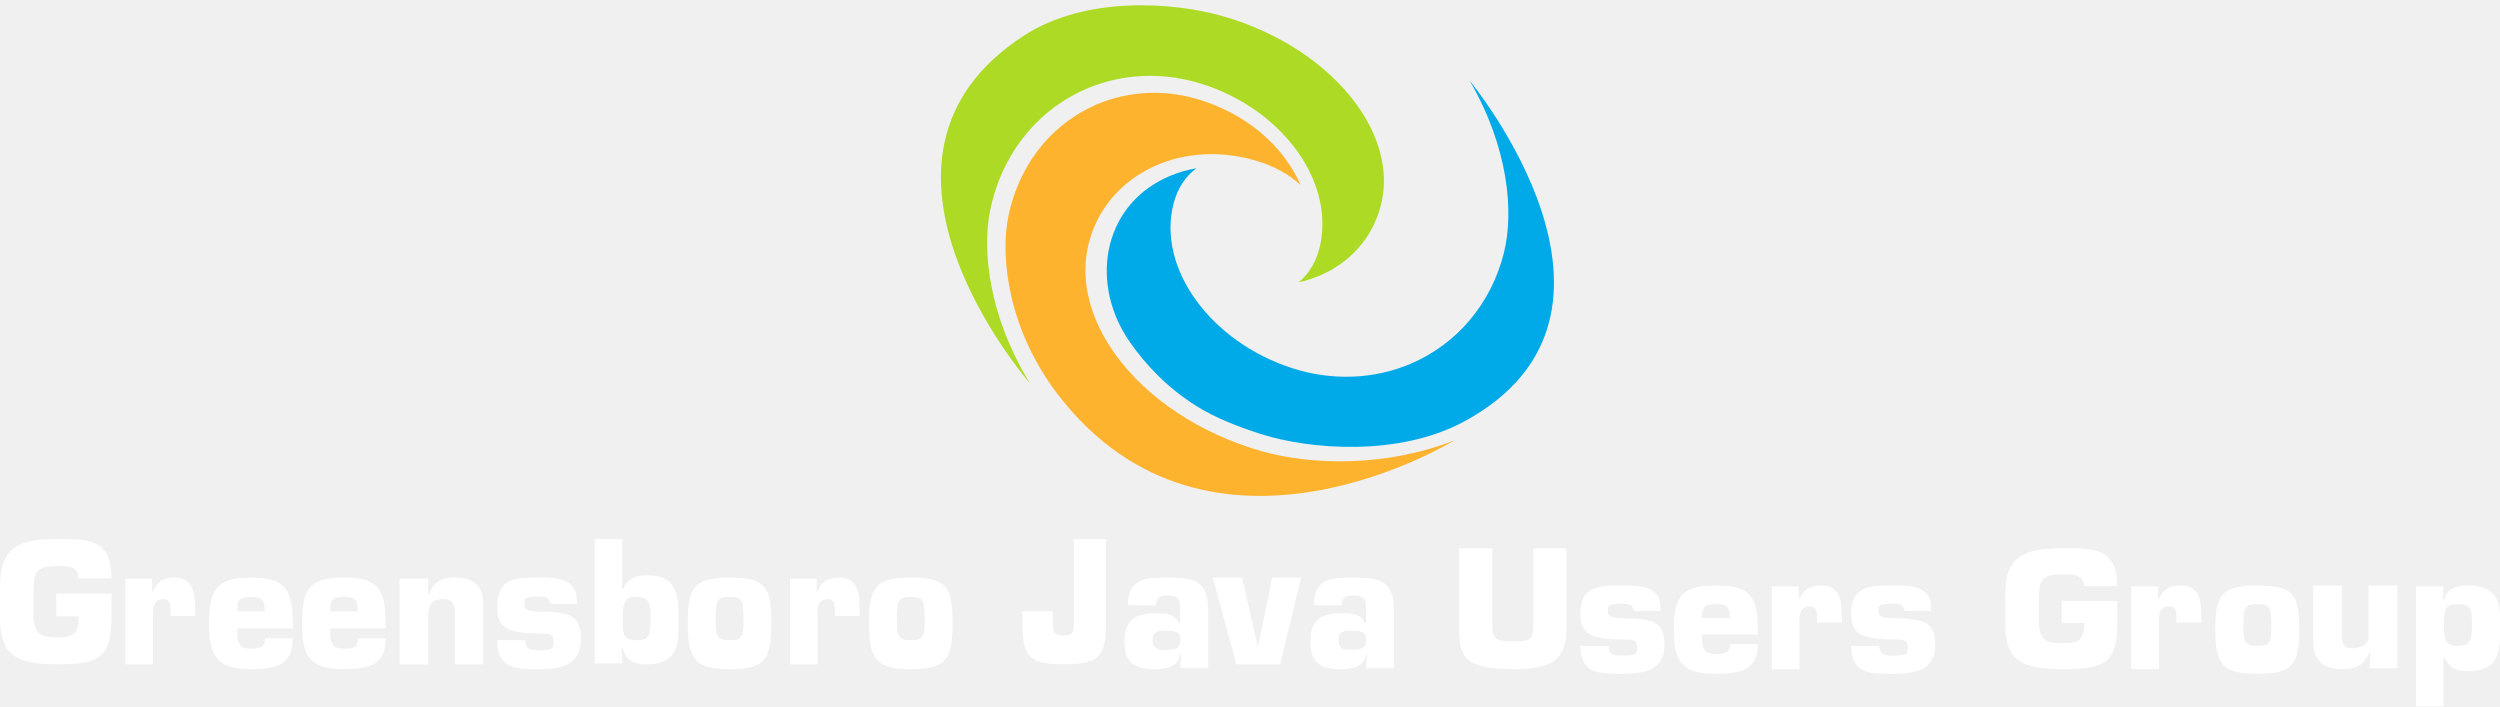
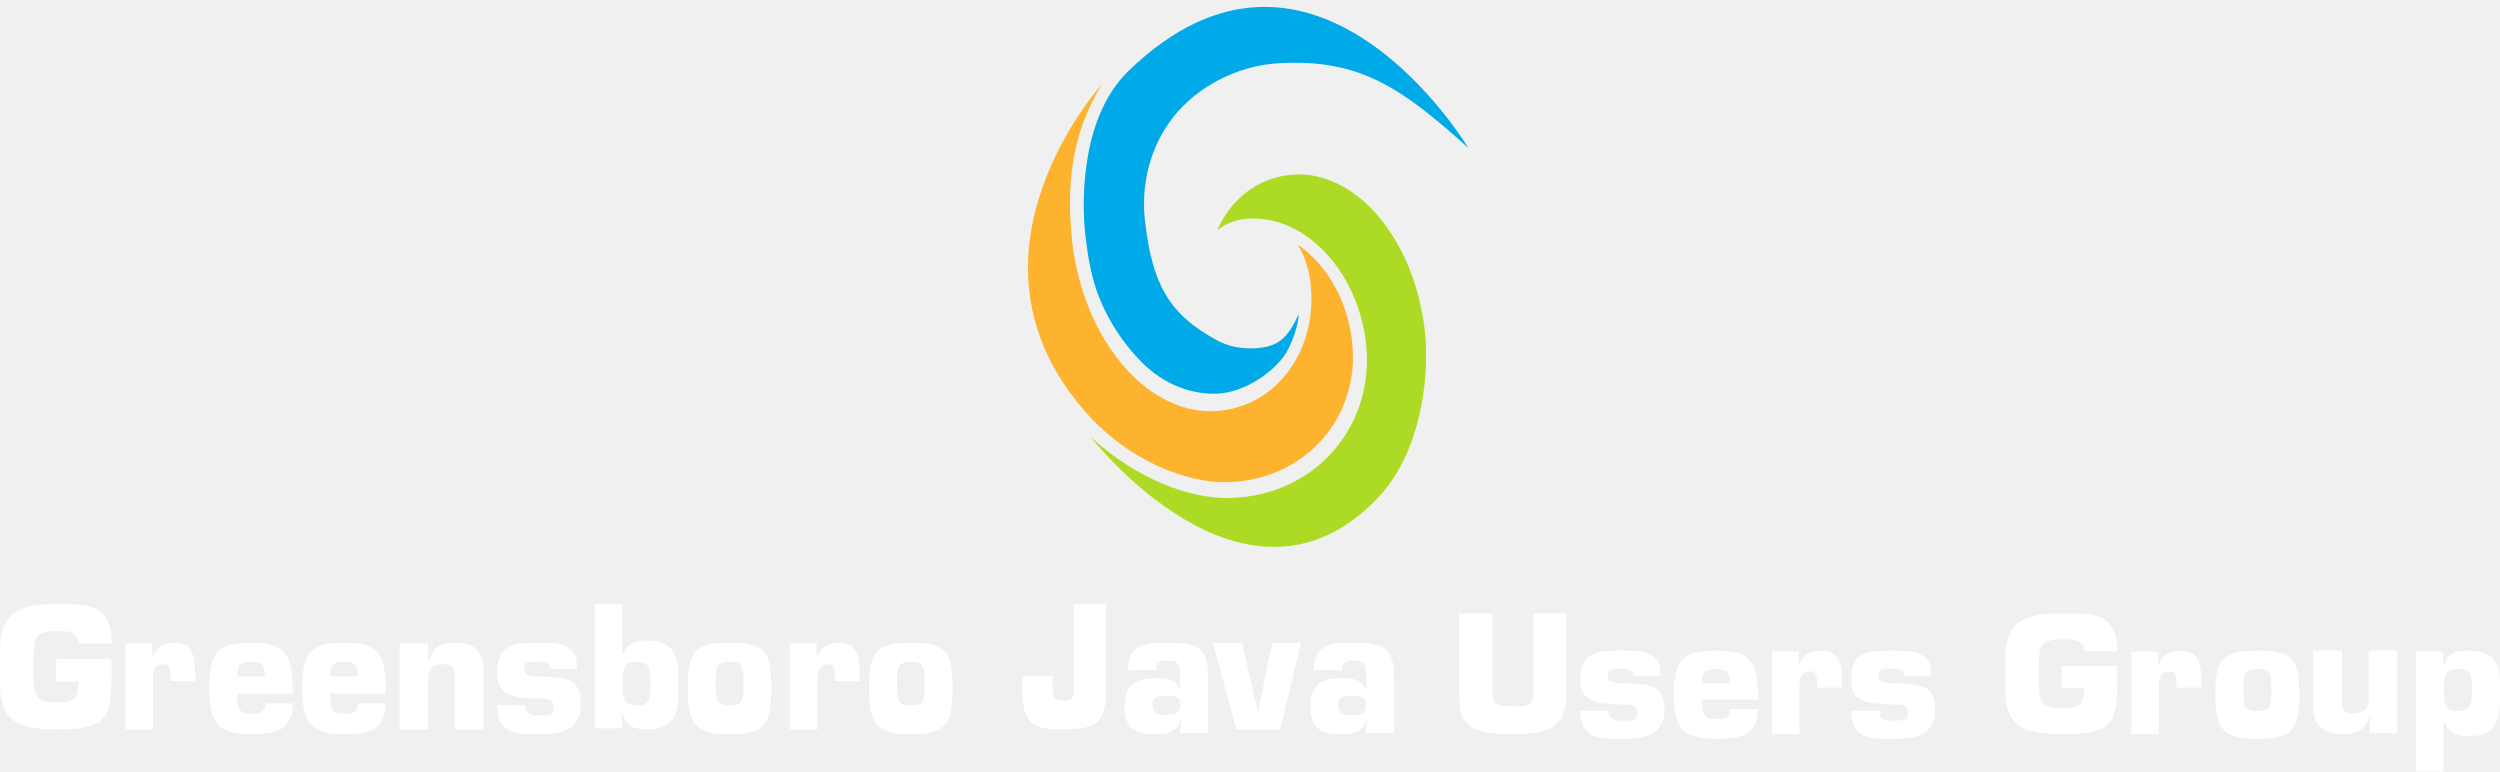
- <svg xmlns="http://www.w3.org/2000/svg" width="269px" height="76px" viewBox="0 0 269 76" version="1.1">
+ <svg xmlns="http://www.w3.org/2000/svg" width="269px" height="83px" viewBox="0 0 269 83" version="1.1">
  <defs />
  <g id="Page-1" stroke="none" stroke-width="1" fill="none" fill-rule="evenodd">
-     <g id="GSO-JUG" transform="translate(-3170, -1381)">
-       <g id="gso-jug-mobile-banner" transform="translate(3170, 1357)">
-         <g id="Group" transform="translate(0, 82)" fill="#FFFFFF">
-           <path d="M12,4.228 L8.459,4.228 C8.39,2.884 7.256,2.902 6.209,2.902 C3.698,2.902 3.628,3.68 3.593,5.821 L3.593,7.979 C3.593,10.332 4.395,10.58 6.209,10.58 C7.988,10.58 8.459,10.173 8.459,8.333 L6.052,8.333 L6.052,5.874 L12,5.874 L12,8.192 C12,12.668 10.884,13.481 6.209,13.481 C2.093,13.481 0,12.774 0,8.475 L0,5.042 C0,0.655 2.372,0 6.209,0 C9.593,0 12,0.018 12,4.228 Z M18.334,8.279 L18.334,7.839 C18.334,7.189 18.368,6.468 17.56,6.468 C16.665,6.468 16.459,7.189 16.459,7.945 L16.459,13.481 L13.5,13.481 L13.5,4.254 L16.373,4.254 L16.373,5.607 L16.493,5.607 C16.7,5.08 16.992,4.711 17.37,4.482 C17.749,4.254 18.213,4.148 18.764,4.148 C20.828,4.148 21,5.871 21,7.558 L21,8.279 L18.334,8.279 Z M25.5,7.778 L28.5,7.778 C28.5,6.316 27.985,6.222 26.956,6.222 C25.873,6.222 25.536,6.485 25.5,7.778 Z M28.535,10.679 L31.5,10.679 C31.5,12.129 31.044,12.954 30.254,13.431 C29.465,13.89 28.342,14 27.009,14 C23.377,14 22.5,12.679 22.5,9.083 C22.5,5.377 23.307,4.148 27.009,4.148 C30.465,4.148 31.5,5.157 31.5,9.083 L31.5,9.615 L25.518,9.615 C25.518,11.303 25.763,11.798 27.009,11.798 C27.939,11.798 28.535,11.688 28.535,10.679 Z M35.5,7.778 L38.5,7.778 C38.5,6.316 37.985,6.222 36.956,6.222 C35.873,6.222 35.536,6.485 35.5,7.778 Z M38.535,10.679 L41.5,10.679 C41.5,12.129 41.044,12.954 40.254,13.431 C39.465,13.89 38.342,14 37.009,14 C33.377,14 32.5,12.679 32.5,9.083 C32.5,5.377 33.307,4.148 37.009,4.148 C40.465,4.148 41.5,5.157 41.5,9.083 L41.5,9.615 L35.518,9.615 C35.518,11.303 35.763,11.798 37.009,11.798 C37.939,11.798 38.535,11.688 38.535,10.679 Z M43,4.254 L46.065,4.254 L46.065,5.976 L46.19,5.976 C46.422,5.238 46.76,4.781 47.224,4.517 C47.687,4.236 48.275,4.148 48.988,4.148 C51.055,4.148 52,5.115 52,7.101 L52,13.481 L48.935,13.481 L48.935,7.804 C48.917,6.908 48.667,6.468 47.669,6.468 C46.297,6.468 46.065,7.277 46.065,8.402 L46.065,13.481 L43,13.481 L43,4.254 Z M62.062,6.992 L59.226,6.992 C59.173,6.588 58.981,6.386 58.753,6.276 C58.525,6.185 58.245,6.185 58,6.185 C56.424,6.185 56.424,6.386 56.424,6.955 C56.424,7.432 56.459,7.762 58,7.799 C61.117,7.872 62.5,8.056 62.5,10.753 C62.5,13.578 60.416,14 58,14 C55.619,14 53.5,14.055 53.5,10.881 L56.512,10.881 C56.512,11.964 57.265,11.964 58,11.964 C59.366,11.964 59.576,11.872 59.576,11.12 C59.576,10.166 59.051,10.166 58,10.166 C54.183,10.166 53.5,9.267 53.5,7.304 C53.5,4.203 55.444,4.148 58,4.148 C59.681,4.148 62.062,4.166 62.062,6.533 L62.062,6.992 Z M64,0 L66.949,0 L66.949,5.35 L67.086,5.35 C67.566,4.137 68.509,3.905 69.589,3.905 C72.057,3.905 73,5.047 73,7.9 L73,10.04 C73,12.519 71.766,13.481 69.589,13.481 C68.303,13.481 67.36,13.16 67.017,11.752 L66.88,11.752 L66.949,13.374 L64,13.374 L64,0 Z M68.575,10.889 C69.785,10.889 70,10.444 70,8.547 C70,7.043 69.901,6.222 68.575,6.222 C67.398,6.222 67,6.513 67,8.547 C67,10.291 67.066,10.889 68.575,10.889 Z M78.491,4.148 C82.263,4.148 83,5.01 83,9.083 C83,13.046 82.229,14 78.491,14 C74.806,14 74,12.936 74,9.083 C74,5.139 74.737,4.148 78.491,4.148 Z M78.541,6.222 C77.166,6.222 77,6.615 77,8.564 C77,10.513 77.166,10.889 78.541,10.889 C79.867,10.889 80,10.513 80,8.564 C80,6.615 79.867,6.222 78.541,6.222 Z M89.834,8.279 L89.834,7.839 C89.834,7.189 89.868,6.468 89.06,6.468 C88.165,6.468 87.959,7.189 87.959,7.945 L87.959,13.481 L85,13.481 L85,4.254 L87.873,4.254 L87.873,5.607 L87.993,5.607 C88.2,5.08 88.492,4.711 88.87,4.482 C89.249,4.254 89.713,4.148 90.264,4.148 C92.328,4.148 92.5,5.871 92.5,7.558 L92.5,8.279 L89.834,8.279 Z M97.991,4.148 C101.763,4.148 102.5,5.01 102.5,9.083 C102.5,13.046 101.729,14 97.991,14 C94.306,14 93.5,12.936 93.5,9.083 C93.5,5.139 94.237,4.148 97.991,4.148 Z M98.041,6.222 C96.666,6.222 96.5,6.615 96.5,8.564 C96.5,10.513 96.666,10.889 98.041,10.889 C99.367,10.889 99.5,10.513 99.5,8.564 C99.5,6.615 99.367,6.222 98.041,6.222 Z M115.545,0 L119,0 L119,9.255 C119,12.84 117.964,13.481 114.336,13.481 C110.743,13.481 110,12.608 110,8.881 L110,7.775 L113.282,7.775 L113.282,8.881 C113.282,9.986 113.403,10.379 114.336,10.379 C115.407,10.379 115.545,10.093 115.545,9.255 L115.545,0 Z M125.331,9.852 C124.586,9.852 124,9.981 124,10.87 C124,11.926 124.87,11.926 125.331,11.926 C126.609,11.926 127,11.759 127,10.741 C127,9.926 126.325,9.852 125.331,9.852 Z M126.982,13.89 L127.088,12.459 L126.982,12.459 C126.754,13.78 125.386,14 124.333,14 C122.228,14 121,13.468 121,11.01 C121,8.698 122.158,7.982 124.333,7.982 C125.193,7.982 126.509,7.964 126.842,9.065 L126.982,9.065 L126.982,7.542 C126.982,6.643 126.93,6.074 125.614,6.074 C124.86,6.074 124.386,6.258 124.386,7.12 L121.368,7.12 C121.368,4.13 123.456,4.148 125.614,4.148 C128.702,4.148 130,4.552 130,7.872 L130,13.89 L126.982,13.89 Z M140,4.148 L137.747,13.481 L133.032,13.481 L130.5,4.148 L133.643,4.148 L135.302,11.437 L135.39,11.437 L136.892,4.148 L140,4.148 Z M145.331,9.852 C144.586,9.852 144,9.981 144,10.87 C144,11.926 144.87,11.926 145.331,11.926 C146.609,11.926 147,11.759 147,10.741 C147,9.926 146.325,9.852 145.331,9.852 Z M146.982,13.89 L147.088,12.459 L146.982,12.459 C146.754,13.78 145.386,14 144.333,14 C142.228,14 141,13.468 141,11.01 C141,8.698 142.158,7.982 144.333,7.982 C145.193,7.982 146.509,7.964 146.842,9.065 L146.982,9.065 L146.982,7.542 C146.982,6.643 146.93,6.074 145.614,6.074 C144.86,6.074 144.386,6.258 144.386,7.12 L141.368,7.12 C141.368,4.13 143.456,4.148 145.614,4.148 C148.702,4.148 150,4.552 150,7.872 L150,13.89 L146.982,13.89 Z" id="Greensboro-Java-User" />
-           <path d="M164.975,1 L168.552,1 L168.552,9.598 C168.552,13.037 166.871,14 162.937,14 C157.572,14 157,12.693 157,9.598 L157,1 L160.576,1 L160.576,9.529 C160.576,10.991 161.435,11.008 162.937,11.008 C164.457,11.008 164.975,10.888 164.975,9.374 L164.975,1 Z M178.659,7.742 L175.81,7.742 C175.757,7.353 175.563,7.158 175.335,7.052 C175.106,6.964 174.825,6.964 174.578,6.964 C172.996,6.964 172.996,7.158 172.996,7.707 C172.996,8.167 173.031,8.485 174.578,8.52 C177.709,8.591 179.099,8.768 179.099,11.369 C179.099,14.093 177.006,14.5 174.578,14.5 C172.186,14.5 170.058,14.553 170.058,11.493 L173.083,11.493 C173.083,12.536 173.84,12.536 174.578,12.536 C175.95,12.536 176.161,12.448 176.161,11.722 C176.161,10.803 175.634,10.803 174.578,10.803 C170.744,10.803 170.058,9.936 170.058,8.043 C170.058,5.053 172.011,5 174.578,5 C176.267,5 178.659,5.018 178.659,7.3 L178.659,7.742 Z M183.117,8.5 L186.13,8.5 C186.13,7.09 185.613,7 184.579,7 C183.491,7 183.152,7.253 183.117,8.5 Z M186.165,11.298 L189.143,11.298 C189.143,12.696 188.685,13.492 187.892,13.952 C187.099,14.394 185.971,14.5 184.632,14.5 C180.984,14.5 180.103,13.226 180.103,9.759 C180.103,6.185 180.914,5 184.632,5 C188.104,5 189.143,5.973 189.143,9.759 L189.143,10.272 L183.134,10.272 C183.134,11.899 183.381,12.377 184.632,12.377 C185.566,12.377 186.165,12.271 186.165,11.298 Z M195.506,8.983 L195.506,8.559 C195.506,7.932 195.54,7.237 194.728,7.237 C193.83,7.237 193.622,7.932 193.622,8.661 L193.622,14 L190.65,14 L190.65,5.102 L193.536,5.102 L193.536,6.407 L193.657,6.407 C193.864,5.898 194.158,5.542 194.538,5.322 C194.918,5.102 195.385,5 195.938,5 C198.011,5 198.184,6.661 198.184,8.288 L198.184,8.983 L195.506,8.983 Z M207.789,7.742 L204.94,7.742 C204.887,7.353 204.693,7.158 204.465,7.052 C204.236,6.964 203.955,6.964 203.709,6.964 C202.126,6.964 202.126,7.158 202.126,7.707 C202.126,8.167 202.161,8.485 203.709,8.52 C206.839,8.591 208.229,8.768 208.229,11.369 C208.229,14.093 206.136,14.5 203.709,14.5 C201.317,14.5 199.188,14.553 199.188,11.493 L202.214,11.493 C202.214,12.536 202.97,12.536 203.709,12.536 C205.08,12.536 205.291,12.448 205.291,11.722 C205.291,10.803 204.764,10.803 203.709,10.803 C199.874,10.803 199.188,9.936 199.188,8.043 C199.188,5.053 201.141,5 203.709,5 C205.397,5 207.789,5.018 207.789,7.3 L207.789,7.742 Z M227.816,5.077 L224.26,5.077 C224.189,3.781 223.051,3.798 221.999,3.798 C219.477,3.798 219.407,4.549 219.371,6.613 L219.371,8.694 C219.371,10.963 220.177,11.202 221.999,11.202 C223.787,11.202 224.26,10.81 224.26,9.035 L221.842,9.035 L221.842,6.664 L227.816,6.664 L227.816,8.899 C227.816,13.215 226.695,14 221.999,14 C217.865,14 215.762,13.318 215.762,9.172 L215.762,5.862 C215.762,1.631 218.145,1 221.999,1 C225.398,1 227.816,1.017 227.816,5.077 Z M234.178,8.983 L234.178,8.559 C234.178,7.932 234.213,7.237 233.401,7.237 C232.502,7.237 232.295,7.932 232.295,8.661 L232.295,14 L229.323,14 L229.323,5.102 L232.208,5.102 L232.208,6.407 L232.329,6.407 C232.537,5.898 232.831,5.542 233.211,5.322 C233.591,5.102 234.057,5 234.61,5 C236.684,5 236.857,6.661 236.857,8.288 L236.857,8.983 L234.178,8.983 Z M242.875,5 C246.663,5 247.404,5.831 247.404,9.759 C247.404,13.58 246.629,14.5 242.875,14.5 C239.173,14.5 238.363,13.474 238.363,9.759 C238.363,5.955 239.104,5 242.875,5 Z M242.925,7 C241.543,7 241.377,7.379 241.377,9.258 C241.377,11.137 241.543,11.5 242.925,11.5 C244.257,11.5 244.39,11.137 244.39,9.258 C244.39,7.379 244.257,7 242.925,7 Z M257.951,13.898 L254.955,13.898 L255.063,12.186 L254.919,12.186 C254.489,13.559 253.413,14 252.103,14 C250.238,14 248.91,13.254 248.91,11.085 L248.91,5 L251.996,5 L251.996,10.305 C251.996,11.119 252.085,11.763 253.126,11.763 C253.951,11.763 254.865,11.356 254.865,10.475 L254.865,5 L257.951,5 L257.951,13.898 Z M259.96,18 L259.96,5.103 L262.921,5.103 L262.853,6.526 L262.99,6.526 C263.335,5.309 264.282,5 265.573,5 C267.76,5 269,5.926 269,8.31 L269,10.368 C269,13.112 268.053,14.21 265.573,14.21 C264.488,14.21 263.541,13.987 263.059,12.752 L262.921,12.752 L262.921,18 L259.96,18 Z M264.405,7 C263.19,7 262.973,7.429 262.973,9.258 C262.973,10.709 263.073,11.5 264.405,11.5 C265.587,11.5 265.987,11.22 265.987,9.258 C265.987,7.577 265.92,7 264.405,7 Z" id="Greensboro-Java-User" />
+     <g id="GSO-JUG" transform="translate(-4341, -1506)">
+       <g id="gso-jug-mobile-banner" transform="translate(4341, 1486)">
+         <g transform="translate(0, 85)" fill="#FFFFFF" id="Group">
+           <g>
+             <path d="M12,4.228 L8.459,4.228 C8.39,2.884 7.256,2.902 6.209,2.902 C3.698,2.902 3.628,3.68 3.593,5.821 L3.593,7.979 C3.593,10.332 4.395,10.58 6.209,10.58 C7.988,10.58 8.459,10.173 8.459,8.333 L6.052,8.333 L6.052,5.874 L12,5.874 L12,8.192 C12,12.668 10.884,13.481 6.209,13.481 C2.093,13.481 0,12.774 0,8.475 L0,5.042 C0,0.655 2.372,0 6.209,0 C9.593,0 12,0.018 12,4.228 Z M18.334,8.279 L18.334,7.839 C18.334,7.189 18.368,6.468 17.56,6.468 C16.665,6.468 16.459,7.189 16.459,7.945 L16.459,13.481 L13.5,13.481 L13.5,4.254 L16.373,4.254 L16.373,5.607 L16.493,5.607 C16.7,5.08 16.992,4.711 17.37,4.482 C17.749,4.254 18.213,4.148 18.764,4.148 C20.828,4.148 21,5.871 21,7.558 L21,8.279 L18.334,8.279 Z M25.5,7.778 L28.5,7.778 C28.5,6.316 27.985,6.222 26.956,6.222 C25.873,6.222 25.536,6.485 25.5,7.778 Z M28.535,10.679 L31.5,10.679 C31.5,12.129 31.044,12.954 30.254,13.431 C29.465,13.89 28.342,14 27.009,14 C23.377,14 22.5,12.679 22.5,9.083 C22.5,5.377 23.307,4.148 27.009,4.148 C30.465,4.148 31.5,5.157 31.5,9.083 L31.5,9.615 L25.518,9.615 C25.518,11.303 25.763,11.798 27.009,11.798 C27.939,11.798 28.535,11.688 28.535,10.679 Z M35.5,7.778 L38.5,7.778 C38.5,6.316 37.985,6.222 36.956,6.222 C35.873,6.222 35.536,6.485 35.5,7.778 Z M38.535,10.679 L41.5,10.679 C41.5,12.129 41.044,12.954 40.254,13.431 C39.465,13.89 38.342,14 37.009,14 C33.377,14 32.5,12.679 32.5,9.083 C32.5,5.377 33.307,4.148 37.009,4.148 C40.465,4.148 41.5,5.157 41.5,9.083 L41.5,9.615 L35.518,9.615 C35.518,11.303 35.763,11.798 37.009,11.798 C37.939,11.798 38.535,11.688 38.535,10.679 Z M43,4.254 L46.065,4.254 L46.065,5.976 L46.19,5.976 C46.422,5.238 46.76,4.781 47.224,4.517 C47.687,4.236 48.275,4.148 48.988,4.148 C51.055,4.148 52,5.115 52,7.101 L52,13.481 L48.935,13.481 L48.935,7.804 C48.917,6.908 48.667,6.468 47.669,6.468 C46.297,6.468 46.065,7.277 46.065,8.402 L46.065,13.481 L43,13.481 L43,4.254 Z M62.062,6.992 L59.226,6.992 C59.173,6.588 58.981,6.386 58.753,6.276 C58.525,6.185 58.245,6.185 58,6.185 C56.424,6.185 56.424,6.386 56.424,6.955 C56.424,7.432 56.459,7.762 58,7.799 C61.117,7.872 62.5,8.056 62.5,10.753 C62.5,13.578 60.416,14 58,14 C55.619,14 53.5,14.055 53.5,10.881 L56.512,10.881 C56.512,11.964 57.265,11.964 58,11.964 C59.366,11.964 59.576,11.872 59.576,11.12 C59.576,10.166 59.051,10.166 58,10.166 C54.183,10.166 53.5,9.267 53.5,7.304 C53.5,4.203 55.444,4.148 58,4.148 C59.681,4.148 62.062,4.166 62.062,6.533 L62.062,6.992 Z M64,0 L66.949,0 L66.949,5.35 L67.086,5.35 C67.566,4.137 68.509,3.905 69.589,3.905 C72.057,3.905 73,5.047 73,7.9 L73,10.04 C73,12.519 71.766,13.481 69.589,13.481 C68.303,13.481 67.36,13.16 67.017,11.752 L66.88,11.752 L66.949,13.374 L64,13.374 L64,0 Z M68.575,10.889 C69.785,10.889 70,10.444 70,8.547 C70,7.043 69.901,6.222 68.575,6.222 C67.398,6.222 67,6.513 67,8.547 C67,10.291 67.066,10.889 68.575,10.889 Z M78.491,4.148 C82.263,4.148 83,5.01 83,9.083 C83,13.046 82.229,14 78.491,14 C74.806,14 74,12.936 74,9.083 C74,5.139 74.737,4.148 78.491,4.148 Z M78.541,6.222 C77.166,6.222 77,6.615 77,8.564 C77,10.513 77.166,10.889 78.541,10.889 C79.867,10.889 80,10.513 80,8.564 C80,6.615 79.867,6.222 78.541,6.222 Z M89.834,8.279 L89.834,7.839 C89.834,7.189 89.868,6.468 89.06,6.468 C88.165,6.468 87.959,7.189 87.959,7.945 L87.959,13.481 L85,13.481 L85,4.254 L87.873,4.254 L87.873,5.607 L87.993,5.607 C88.2,5.08 88.492,4.711 88.87,4.482 C89.249,4.254 89.713,4.148 90.264,4.148 C92.328,4.148 92.5,5.871 92.5,7.558 L92.5,8.279 L89.834,8.279 Z M97.991,4.148 C101.763,4.148 102.5,5.01 102.5,9.083 C102.5,13.046 101.729,14 97.991,14 C94.306,14 93.5,12.936 93.5,9.083 C93.5,5.139 94.237,4.148 97.991,4.148 Z M98.041,6.222 C96.666,6.222 96.5,6.615 96.5,8.564 C96.5,10.513 96.666,10.889 98.041,10.889 C99.367,10.889 99.5,10.513 99.5,8.564 C99.5,6.615 99.367,6.222 98.041,6.222 Z M115.545,0 L119,0 L119,9.255 C119,12.84 117.964,13.481 114.336,13.481 C110.743,13.481 110,12.608 110,8.881 L110,7.775 L113.282,7.775 L113.282,8.881 C113.282,9.986 113.403,10.379 114.336,10.379 C115.407,10.379 115.545,10.093 115.545,9.255 L115.545,0 Z M125.331,9.852 C124.586,9.852 124,9.981 124,10.87 C124,11.926 124.87,11.926 125.331,11.926 C126.609,11.926 127,11.759 127,10.741 C127,9.926 126.325,9.852 125.331,9.852 Z M126.982,13.89 L127.088,12.459 L126.982,12.459 C126.754,13.78 125.386,14 124.333,14 C122.228,14 121,13.468 121,11.01 C121,8.698 122.158,7.982 124.333,7.982 C125.193,7.982 126.509,7.964 126.842,9.065 L126.982,9.065 L126.982,7.542 C126.982,6.643 126.93,6.074 125.614,6.074 C124.86,6.074 124.386,6.258 124.386,7.12 L121.368,7.12 C121.368,4.13 123.456,4.148 125.614,4.148 C128.702,4.148 130,4.552 130,7.872 L130,13.89 L126.982,13.89 Z M140,4.148 L137.747,13.481 L133.032,13.481 L130.5,4.148 L133.643,4.148 L135.302,11.437 L135.39,11.437 L136.892,4.148 L140,4.148 Z M145.331,9.852 C144.586,9.852 144,9.981 144,10.87 C144,11.926 144.87,11.926 145.331,11.926 C146.609,11.926 147,11.759 147,10.741 C147,9.926 146.325,9.852 145.331,9.852 Z M146.982,13.89 L147.088,12.459 L146.982,12.459 C146.754,13.78 145.386,14 144.333,14 C142.228,14 141,13.468 141,11.01 C141,8.698 142.158,7.982 144.333,7.982 C145.193,7.982 146.509,7.964 146.842,9.065 L146.982,9.065 L146.982,7.542 C146.982,6.643 146.93,6.074 145.614,6.074 C144.86,6.074 144.386,6.258 144.386,7.12 L141.368,7.12 C141.368,4.13 143.456,4.148 145.614,4.148 C148.702,4.148 150,4.552 150,7.872 L150,13.89 L146.982,13.89 Z" id="Greensboro-Java-User" />
+             <path d="M164.975,1 L168.552,1 L168.552,9.598 C168.552,13.037 166.871,14 162.937,14 C157.572,14 157,12.693 157,9.598 L157,1 L160.576,1 L160.576,9.529 C160.576,10.991 161.435,11.008 162.937,11.008 C164.457,11.008 164.975,10.888 164.975,9.374 L164.975,1 Z M178.659,7.742 L175.81,7.742 C175.757,7.353 175.563,7.158 175.335,7.052 C175.106,6.964 174.825,6.964 174.578,6.964 C172.996,6.964 172.996,7.158 172.996,7.707 C172.996,8.167 173.031,8.485 174.578,8.52 C177.709,8.591 179.099,8.768 179.099,11.369 C179.099,14.093 177.006,14.5 174.578,14.5 C172.186,14.5 170.058,14.553 170.058,11.493 L173.083,11.493 C173.083,12.536 173.84,12.536 174.578,12.536 C175.95,12.536 176.161,12.448 176.161,11.722 C176.161,10.803 175.634,10.803 174.578,10.803 C170.744,10.803 170.058,9.936 170.058,8.043 C170.058,5.053 172.011,5 174.578,5 C176.267,5 178.659,5.018 178.659,7.3 L178.659,7.742 Z M183.117,8.5 L186.13,8.5 C186.13,7.09 185.613,7 184.579,7 C183.491,7 183.152,7.253 183.117,8.5 Z M186.165,11.298 L189.143,11.298 C189.143,12.696 188.685,13.492 187.892,13.952 C187.099,14.394 185.971,14.5 184.632,14.5 C180.984,14.5 180.103,13.226 180.103,9.759 C180.103,6.185 180.914,5 184.632,5 C188.104,5 189.143,5.973 189.143,9.759 L189.143,10.272 L183.134,10.272 C183.134,11.899 183.381,12.377 184.632,12.377 C185.566,12.377 186.165,12.271 186.165,11.298 Z M195.506,8.983 L195.506,8.559 C195.506,7.932 195.54,7.237 194.728,7.237 C193.83,7.237 193.622,7.932 193.622,8.661 L193.622,14 L190.65,14 L190.65,5.102 L193.536,5.102 L193.536,6.407 L193.657,6.407 C193.864,5.898 194.158,5.542 194.538,5.322 C194.918,5.102 195.385,5 195.938,5 C198.011,5 198.184,6.661 198.184,8.288 L198.184,8.983 L195.506,8.983 Z M207.789,7.742 L204.94,7.742 C204.887,7.353 204.693,7.158 204.465,7.052 C204.236,6.964 203.955,6.964 203.709,6.964 C202.126,6.964 202.126,7.158 202.126,7.707 C202.126,8.167 202.161,8.485 203.709,8.52 C206.839,8.591 208.229,8.768 208.229,11.369 C208.229,14.093 206.136,14.5 203.709,14.5 C201.317,14.5 199.188,14.553 199.188,11.493 L202.214,11.493 C202.214,12.536 202.97,12.536 203.709,12.536 C205.08,12.536 205.291,12.448 205.291,11.722 C205.291,10.803 204.764,10.803 203.709,10.803 C199.874,10.803 199.188,9.936 199.188,8.043 C199.188,5.053 201.141,5 203.709,5 C205.397,5 207.789,5.018 207.789,7.3 L207.789,7.742 Z M227.816,5.077 L224.26,5.077 C224.189,3.781 223.051,3.798 221.999,3.798 C219.477,3.798 219.407,4.549 219.371,6.613 L219.371,8.694 C219.371,10.963 220.177,11.202 221.999,11.202 C223.787,11.202 224.26,10.81 224.26,9.035 L221.842,9.035 L221.842,6.664 L227.816,6.664 L227.816,8.899 C227.816,13.215 226.695,14 221.999,14 C217.865,14 215.762,13.318 215.762,9.172 L215.762,5.862 C215.762,1.631 218.145,1 221.999,1 C225.398,1 227.816,1.017 227.816,5.077 Z M234.178,8.983 L234.178,8.559 C234.178,7.932 234.213,7.237 233.401,7.237 C232.502,7.237 232.295,7.932 232.295,8.661 L232.295,14 L229.323,14 L229.323,5.102 L232.208,5.102 L232.208,6.407 L232.329,6.407 C232.537,5.898 232.831,5.542 233.211,5.322 C233.591,5.102 234.057,5 234.61,5 C236.684,5 236.857,6.661 236.857,8.288 L236.857,8.983 L234.178,8.983 Z M242.875,5 C246.663,5 247.404,5.831 247.404,9.759 C247.404,13.58 246.629,14.5 242.875,14.5 C239.173,14.5 238.363,13.474 238.363,9.759 C238.363,5.955 239.104,5 242.875,5 Z M242.925,7 C241.543,7 241.377,7.379 241.377,9.258 C241.377,11.137 241.543,11.5 242.925,11.5 C244.257,11.5 244.39,11.137 244.39,9.258 C244.39,7.379 244.257,7 242.925,7 Z M257.951,13.898 L254.955,13.898 L255.063,12.186 L254.919,12.186 C254.489,13.559 253.413,14 252.103,14 C250.238,14 248.91,13.254 248.91,11.085 L248.91,5 L251.996,5 L251.996,10.305 C251.996,11.119 252.085,11.763 253.126,11.763 C253.951,11.763 254.865,11.356 254.865,10.475 L254.865,5 L257.951,5 L257.951,13.898 Z M259.96,18 L259.96,5.103 L262.921,5.103 L262.853,6.526 L262.99,6.526 C263.335,5.309 264.282,5 265.573,5 C267.76,5 269,5.926 269,8.31 L269,10.368 C269,13.112 268.053,14.21 265.573,14.21 C264.488,14.21 263.541,13.987 263.059,12.752 L262.921,12.752 L262.921,18 L259.96,18 Z M264.405,7 C263.19,7 262.973,7.429 262.973,9.258 C262.973,10.709 263.073,11.5 264.405,11.5 C265.587,11.5 265.987,11.22 265.987,9.258 C265.987,7.577 265.92,7 264.405,7 Z" id="Greensboro-Java-User" />
+           </g>
        </g>
-         <g id="gso-jug-logo" transform="translate(134.5, 50) rotate(-285) translate(-134.5, -50) translate(95, 8)" fill-rule="nonzero">
-           <path d="M73.153,46.278 C74.37,41.086 73.244,35.874 70.066,31.979 C67.622,28.986 64.116,26.992 60.193,26.363 C56.055,25.699 51.931,26.365 48.578,28.239 C47.638,28.763 46.795,29.364 46.054,30.028 C47.71,29.485 49.619,29.37 51.668,29.699 C60.208,31.068 65.719,38.315 63.953,45.854 C63.101,49.489 60.42,52.727 56.405,54.97 C51.306,57.818 44.516,58.833 37.775,57.751 C32.328,56.878 24.985,53.729 19.457,47.939 C19.457,47.939 36.379,73.72 60.035,61.57 C67.936,57.512 72.104,50.753 73.153,46.278 Z" id="Shape" fill="#FDB32E" transform="translate(46.54438, 45.46854) scale(-1, 1) rotate(50) translate(-46.54438, -45.46854) " />
-           <path d="M42.908,54.119 C45.504,54.446 48.04,54.62 50.483,54.314 C53.99,53.875 57.27,52.634 59.976,51.025 C63.502,48.928 65.604,45.699 66.218,42.486 C66.863,39.097 65.902,35.768 63.51,33.113 C62.84,32.367 62.081,31.704 61.251,31.127 C61.97,32.453 62.182,34.001 61.861,35.679 C60.528,42.673 51.972,47.423 42.79,46.266 C38.361,45.709 34.345,43.649 31.481,40.468 C27.844,36.428 26.361,30.944 27.414,25.424 C28.265,20.963 31.794,14.876 38.588,10.167 C38.588,10.167 9.119,24.132 23.636,43.664 C28.4,50.073 37.457,53.433 42.908,54.119 Z" id="Shape" fill="#00AAE8" transform="translate(43.01474, 32.31989) scale(-1, 1) rotate(50) translate(-43.01474, -32.31989) " />
-           <path d="M52.707,40.633 C48.513,33.958 39.68,30.611 34.291,29.74 C28.038,28.73 21.762,29.664 17.072,32.304 C13.468,34.333 11.066,37.243 10.308,40.502 C9.509,43.938 10.311,47.363 12.568,50.146 C13.199,50.928 13.923,51.628 14.722,52.242 C14.068,50.867 13.929,49.282 14.325,47.581 C15.975,40.489 24.702,35.913 33.78,37.379 C38.158,38.087 42.057,40.313 44.758,43.648 C48.189,47.881 49.41,53.52 48.108,59.118 C47.056,63.64 43.264,69.737 36.291,74.328 C36.291,74.328 65.716,61.333 52.707,40.633 Z" id="Shape" fill="#ADDB25" transform="translate(33.01655, 51.8353) scale(-1, 1) rotate(50) translate(-33.01655, -51.8353) " />
+         <g id="Group-4" transform="translate(134.0991, 48.17103) scale(-1, 1) rotate(-386) translate(-134.0991, -48.17103) translate(101.0991, 10.67103)" fill-rule="nonzero">
+           <path d="M60.588,42.985 C61.617,38.611 60.665,34.221 57.977,30.94 C55.909,28.419 52.944,26.738 49.625,26.208 C46.126,25.649 42.637,26.21 39.801,27.789 C39.006,28.23 38.293,28.737 37.666,29.296 C39.067,28.839 40.681,28.742 42.415,29.018 C49.638,30.172 54.3,36.277 52.806,42.628 C52.086,45.69 49.818,48.418 46.421,50.307 C42.109,52.707 36.365,53.561 30.663,52.65 C26.055,51.914 20.436,50.367 15.759,45.488 C15.759,45.488 29.482,66.103 49.492,55.867 C56.175,52.449 59.701,46.755 60.588,42.985 Z" id="Shape" fill="#FDB32E" transform="translate(38.37642, 42.35798) scale(-1, 1) rotate(50) translate(-38.37642, -42.35798) " />
+           <path d="M33.662,50.217 C35.858,50.492 38.004,50.639 40.07,50.381 C43.036,50.011 45.811,48.966 48.1,47.61 C51.083,45.843 52.861,43.124 53.379,40.417 C53.925,37.562 52.53,33.988 50.943,32.332 C50.038,31.388 48.211,30.227 47.193,29.973 C49.165,31.547 49.932,32.714 49.705,34.707 C49.458,36.88 48.592,38.259 47.889,39.048 C43.783,43.65 40.056,44.416 33.562,43.601 C29.816,43.132 26.419,41.396 23.997,38.717 C20.92,35.313 19.574,30.157 20.463,25.498 C22.082,17.021 26.086,13.411 34.239,7.929 C34.239,7.929 3.382,17.294 17.361,41.409 C20.775,47.299 29.051,49.639 33.662,50.217 Z" id="Shape" fill="#00AAE8" transform="translate(33.61334, 29.22201) scale(-1, 1) rotate(50) translate(-33.61334, -29.22201) " />
+           <path d="M43.738,38.023 C40.19,32.4 32.718,29.58 28.16,28.847 C22.871,27.995 17.562,28.783 13.595,31.006 C10.546,32.715 8.515,35.167 7.874,37.912 C7.197,40.807 7.876,43.692 9.785,46.037 C10.318,46.695 10.931,47.285 11.607,47.803 C11.054,46.644 10.937,45.309 11.271,43.876 C12.667,37.902 20.049,34.046 27.728,35.282 C31.431,35.878 34.729,37.754 37.014,40.562 C39.915,44.129 40.948,48.879 39.847,53.594 C38.957,57.404 35.75,62.54 29.851,66.408 C29.851,66.408 54.741,55.46 43.738,38.023 Z" id="Shape" fill="#ADDB25" transform="translate(27.08185, 47.45973) scale(-1, 1) rotate(50) translate(-27.08185, -47.45973) " />
        </g>
      </g>
    </g>
  </g>
</svg>
